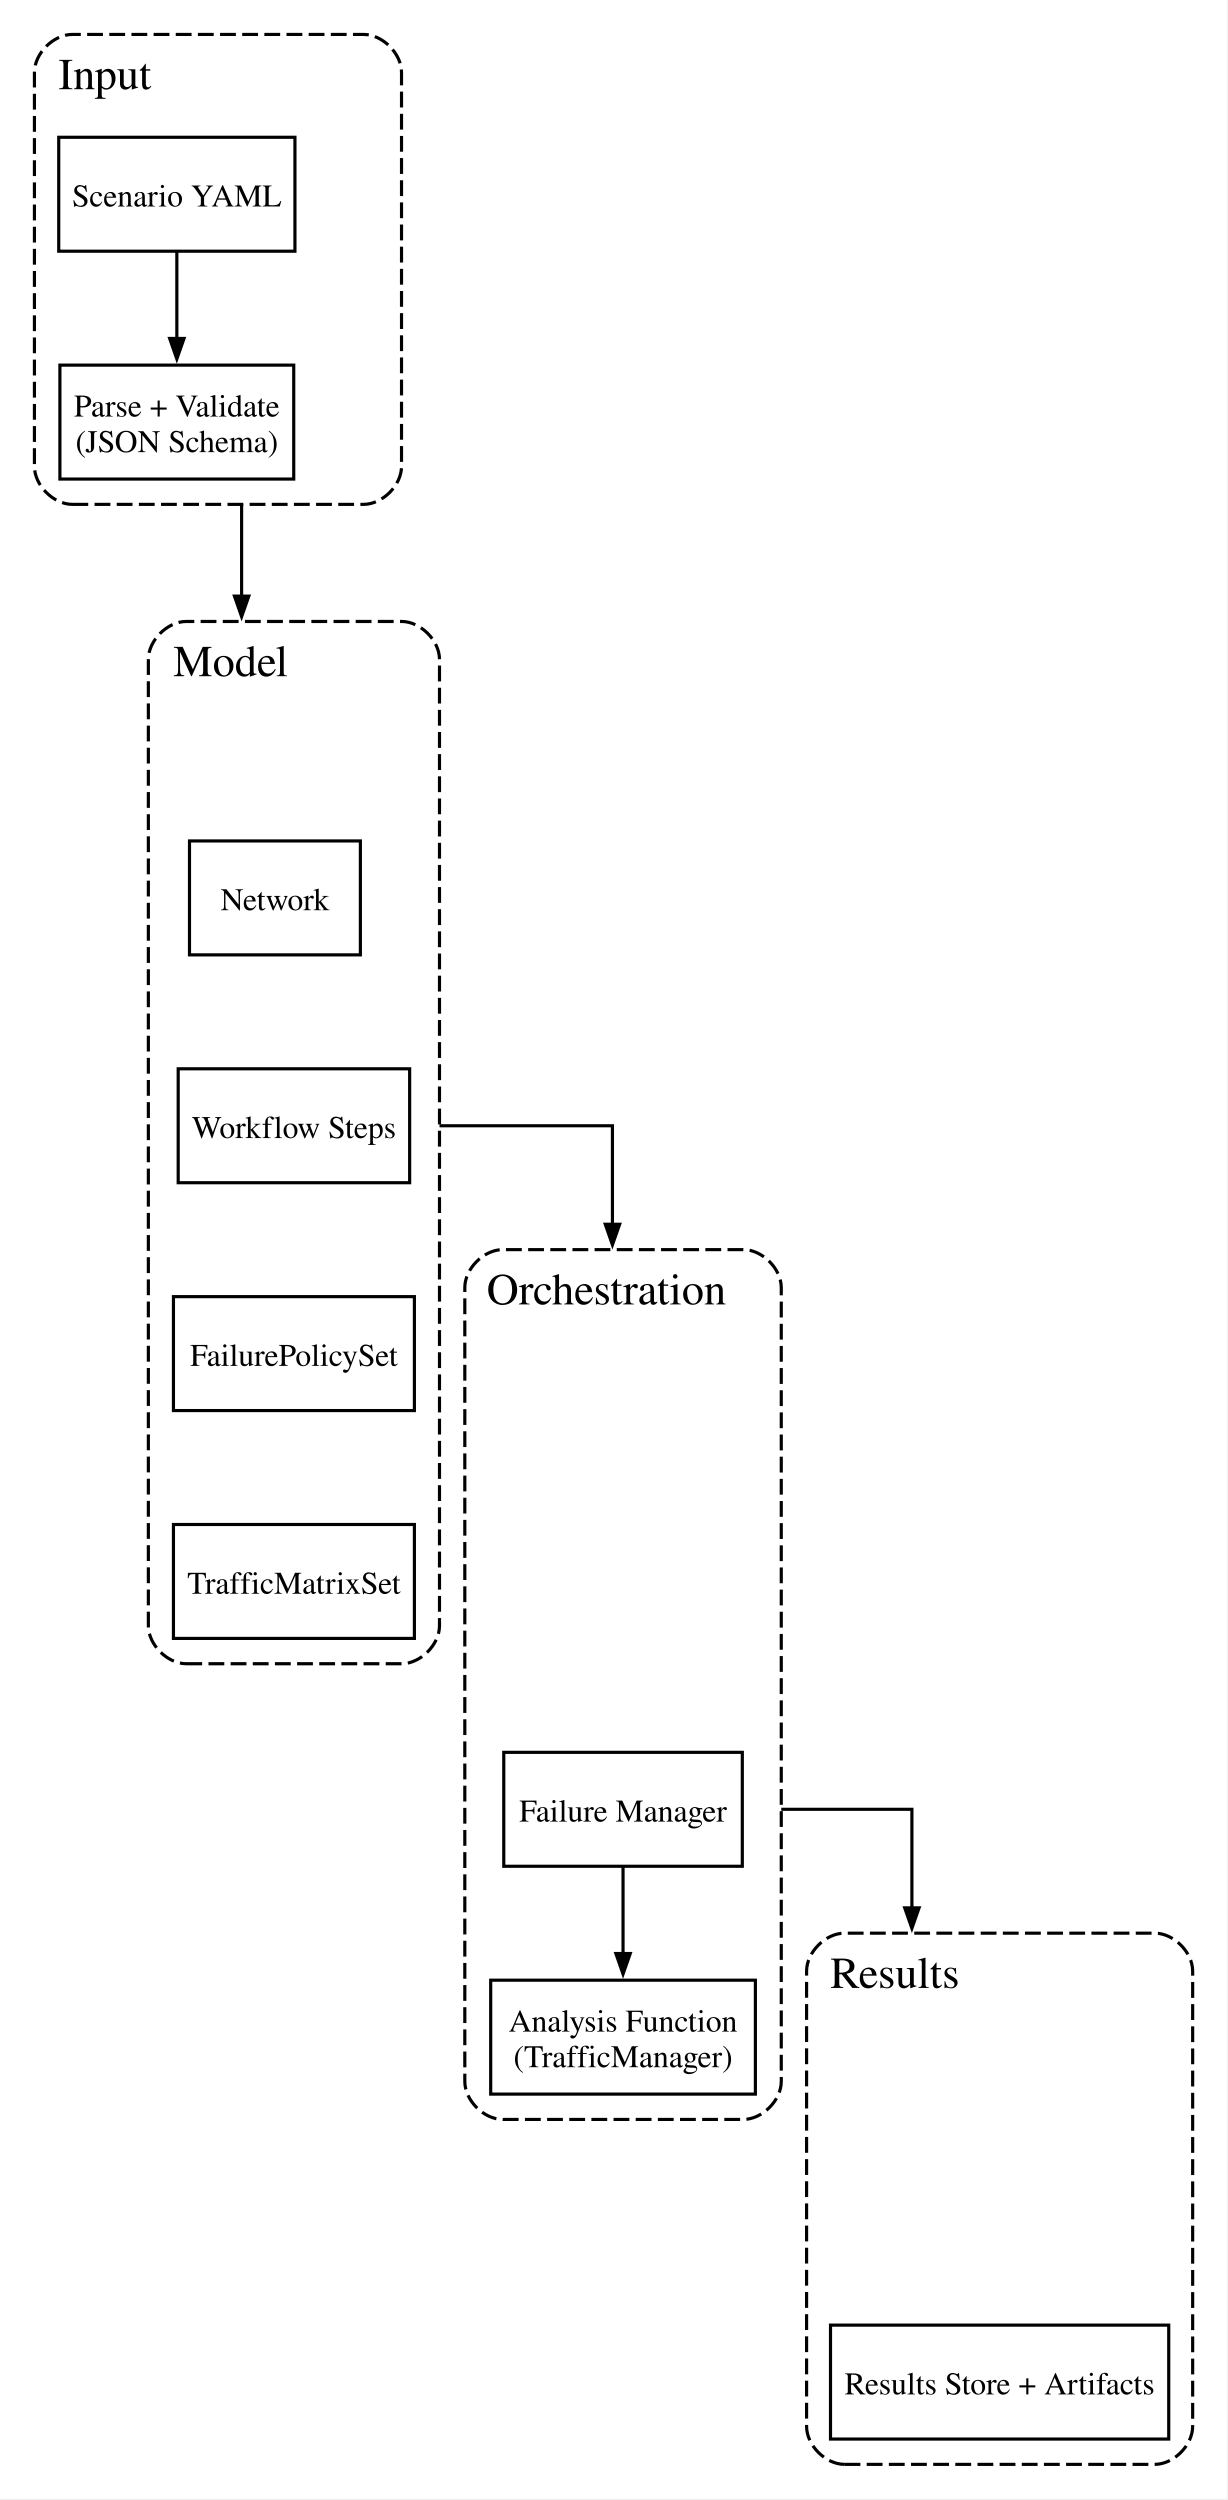
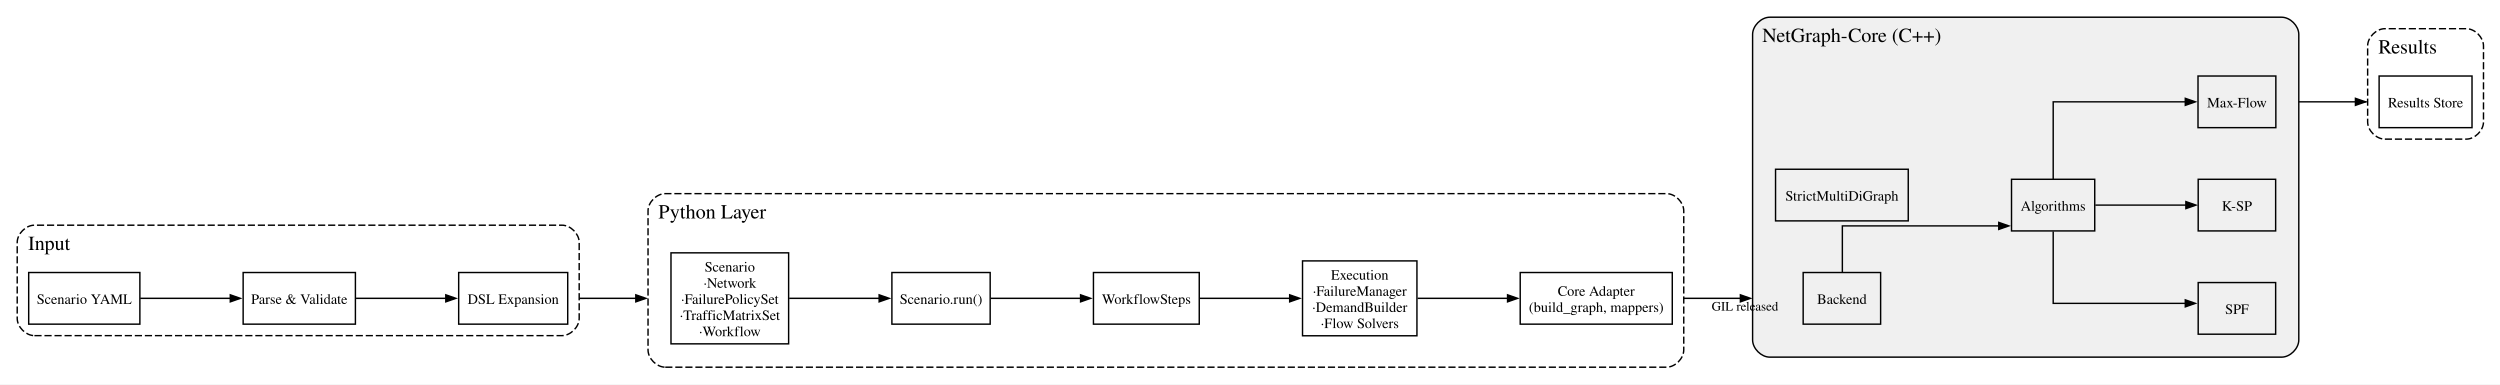
- <svg xmlns="http://www.w3.org/2000/svg" width="388pt" height="790pt" viewBox="0.00 0.00 388.00 790.00">
-   <g id="graph0" class="graph" transform="scale(1 1) rotate(0) translate(2.88 786.74)">
-     <polygon fill="white" stroke="none" points="-2.88,2.88 -2.88,-786.74 384.88,-786.74 384.88,2.88 -2.88,2.88" />
+ <svg xmlns="http://www.w3.org/2000/svg" width="1743pt" height="268pt" viewBox="0.00 0.00 1743.00 268.00">
+   <g id="graph0" class="graph" transform="scale(1 1) rotate(0) translate(4 264)">
+     <polygon fill="white" stroke="none" points="-4,4 -4,-264 1739.49,-264 1739.49,4 -4,4" />
    <g id="clust1" class="cluster">
-       <path fill="none" stroke="black" stroke-dasharray="5,2" d="M20,-627.36C20,-627.36 112,-627.36 112,-627.36 118,-627.36 124,-633.36 124,-639.36 124,-639.36 124,-763.86 124,-763.86 124,-769.86 118,-775.86 112,-775.86 112,-775.86 20,-775.86 20,-775.86 14,-775.86 8,-769.86 8,-763.86 8,-763.86 8,-639.36 8,-639.36 8,-633.36 14,-627.36 20,-627.36" />
-       <text xml:space="preserve" text-anchor="middle" x="30.25" y="-758.56" font-family="Times,serif" font-size="14.00">Input</text>
+       <path fill="none" stroke="black" stroke-dasharray="5,2" d="M20,-30C20,-30 387.81,-30 387.81,-30 393.81,-30 399.81,-36 399.81,-42 399.81,-42 399.81,-95 399.81,-95 399.81,-101 393.81,-107 387.81,-107 387.81,-107 20,-107 20,-107 14,-107 8,-101 8,-95 8,-95 8,-42 8,-42 8,-36 14,-30 20,-30" />
+       <text xml:space="preserve" text-anchor="middle" x="30.25" y="-89.7" font-family="Times,serif" font-size="14.00">Input</text>
+     </g>
+     <g id="clust2" class="cluster">
+       <path fill="none" stroke="black" stroke-dasharray="5,2" d="M459.81,-8C459.81,-8 1157.91,-8 1157.91,-8 1163.91,-8 1169.91,-14 1169.91,-20 1169.91,-20 1169.91,-117 1169.91,-117 1169.91,-123 1163.91,-129 1157.91,-129 1157.91,-129 459.81,-129 459.81,-129 453.81,-129 447.81,-123 447.81,-117 447.81,-117 447.81,-20 447.81,-20 447.81,-14 453.81,-8 459.81,-8" />
+       <text xml:space="preserve" text-anchor="middle" x="492.56" y="-111.7" font-family="Times,serif" font-size="14.00">Python Layer</text>
    </g>
    <g id="clust3" class="cluster">
-       <path fill="none" stroke="black" stroke-dasharray="5,2" d="M56,-261C56,-261 124,-261 124,-261 130,-261 136,-267 136,-273 136,-273 136,-578.36 136,-578.36 136,-584.36 130,-590.36 124,-590.36 124,-590.36 56,-590.36 56,-590.36 50,-590.36 44,-584.36 44,-578.36 44,-578.36 44,-273 44,-273 44,-267 50,-261 56,-261" />
-       <text xml:space="preserve" text-anchor="middle" x="70" y="-573.06" font-family="Times,serif" font-size="14.00">Model</text>
+ </g>
+     <g id="clust4" class="cluster">
+ </g>
+     <g id="clust5" class="cluster">
+       <path fill="#f0f0f0" stroke="black" d="M1229.91,-15C1229.91,-15 1586.72,-15 1586.72,-15 1592.72,-15 1598.72,-21 1598.72,-27 1598.72,-27 1598.72,-240 1598.72,-240 1598.72,-246 1592.72,-252 1586.72,-252 1586.72,-252 1229.91,-252 1229.91,-252 1223.91,-252 1217.91,-246 1217.91,-240 1217.91,-240 1217.91,-27 1217.91,-27 1217.91,-21 1223.91,-15 1229.91,-15" />
+       <text xml:space="preserve" text-anchor="middle" x="1287.03" y="-234.7" font-family="Times,serif" font-size="14.00">NetGraph-Core (C++)</text>
    </g>
-     <g id="clust4" class="cluster">
-       <path fill="none" stroke="black" stroke-dasharray="5,2" d="M156,-117C156,-117 232,-117 232,-117 238,-117 244,-123 244,-129 244,-129 244,-379.86 244,-379.86 244,-385.86 238,-391.86 232,-391.86 232,-391.86 156,-391.86 156,-391.86 150,-391.86 144,-385.86 144,-379.86 144,-379.86 144,-129 144,-129 144,-123 150,-117 156,-117" />
-       <text xml:space="preserve" text-anchor="middle" x="188.75" y="-374.56" font-family="Times,serif" font-size="14.00">Orchestration</text>
-     </g>
-     <g id="clust5" class="cluster">
-       <path fill="none" stroke="black" stroke-dasharray="5,2" d="M264,-8C264,-8 362,-8 362,-8 368,-8 374,-14 374,-20 374,-20 374,-163.86 374,-163.86 374,-169.86 368,-175.86 362,-175.86 362,-175.86 264,-175.86 264,-175.86 258,-175.86 252,-169.86 252,-163.86 252,-163.86 252,-20 252,-20 252,-14 258,-8 264,-8" />
-       <text xml:space="preserve" text-anchor="middle" x="279.88" y="-158.56" font-family="Times,serif" font-size="14.00">Results</text>
+     <g id="clust6" class="cluster">
+ </g>
+     <g id="clust8" class="cluster">
+ </g>
+     <g id="clust10" class="cluster">
+       <path fill="none" stroke="black" stroke-dasharray="5,2" d="M1658.72,-167C1658.72,-167 1715.49,-167 1715.49,-167 1721.49,-167 1727.49,-173 1727.49,-179 1727.49,-179 1727.49,-232 1727.49,-232 1727.49,-238 1721.49,-244 1715.49,-244 1715.49,-244 1658.72,-244 1658.72,-244 1652.72,-244 1646.72,-238 1646.72,-232 1646.72,-232 1646.72,-179 1646.72,-179 1646.72,-173 1652.72,-167 1658.72,-167" />
+       <text xml:space="preserve" text-anchor="middle" x="1674.59" y="-226.7" font-family="Times,serif" font-size="14.00">Results</text>
    </g>
    <g id="node1" class="node">
-       <polygon fill="none" stroke="black" points="90.32,-743.36 15.68,-743.36 15.68,-707.36 90.32,-707.36 90.32,-743.36" />
-       <text xml:space="preserve" text-anchor="middle" x="53" y="-721.49" font-family="Times,serif" font-size="10.00">Scenario YAML</text>
+       <polygon fill="none" stroke="black" points="93.52,-74 16,-74 16,-38 93.52,-38 93.52,-74" />
+       <text xml:space="preserve" text-anchor="middle" x="54.76" y="-52.12" font-family="Times,serif" font-size="10.00">Scenario YAML</text>
    </g>
    <g id="node2" class="node">
-       <polygon fill="none" stroke="black" points="89.94,-671.36 16.05,-671.36 16.05,-635.36 89.94,-635.36 89.94,-671.36" />
-       <text xml:space="preserve" text-anchor="middle" x="53" y="-655.11" font-family="Times,serif" font-size="10.00">Parse + Validate</text>
-       <text xml:space="preserve" text-anchor="middle" x="53" y="-643.86" font-family="Times,serif" font-size="10.00">(JSON Schema)</text>
+       <polygon fill="none" stroke="black" points="243.79,-74 165.52,-74 165.52,-38 243.79,-38 243.79,-74" />
+       <text xml:space="preserve" text-anchor="middle" x="204.65" y="-52.12" font-family="Times,serif" font-size="10.00">Parse &amp; Validate</text>
    </g>
    <g id="edge1" class="edge">
-       <path fill="none" stroke="black" d="M53,-707.19C53,-707.19 53,-679.79 53,-679.79" />
-       <polygon fill="black" stroke="black" points="55.28,-679.79 53,-673.29 50.73,-679.79 55.28,-679.79" />
+       <path fill="none" stroke="black" d="M93.75,-56C93.75,-56 156.56,-56 156.56,-56" />
+       <polygon fill="black" stroke="black" points="156.56,-58.45 163.56,-56 156.56,-53.55 156.56,-58.45" />
+     </g>
+     <g id="node3" class="node">
+       <polygon fill="none" stroke="black" points="391.81,-74 315.79,-74 315.79,-38 391.81,-38 391.81,-74" />
+       <text xml:space="preserve" text-anchor="middle" x="353.8" y="-52.12" font-family="Times,serif" font-size="10.00">DSL Expansion</text>
+     </g>
+     <g id="edge2" class="edge">
+       <path fill="none" stroke="black" d="M244.23,-56C244.23,-56 306.82,-56 306.82,-56" />
+       <polygon fill="black" stroke="black" points="306.82,-58.45 313.82,-56 306.82,-53.55 306.82,-58.45" />
    </g>
    <g id="node4" class="node">
-       <polygon fill="none" stroke="black" points="111,-521 57,-521 57,-485 111,-485 111,-521" />
-       <text xml:space="preserve" text-anchor="middle" x="84" y="-499.12" font-family="Times,serif" font-size="10.00">Network</text>
+       <polygon fill="none" stroke="black" points="545.83,-87.72 463.81,-87.72 463.81,-24.27 545.83,-24.27 545.83,-87.72" />
+       <text xml:space="preserve" text-anchor="middle" x="504.82" y="-74.62" font-family="Times,serif" font-size="10.00">Scenario</text>
+       <text xml:space="preserve" text-anchor="middle" x="504.82" y="-63.38" font-family="Times,serif" font-size="10.00">·Network</text>
+       <text xml:space="preserve" text-anchor="middle" x="504.82" y="-52.12" font-family="Times,serif" font-size="10.00">·FailurePolicySet</text>
+       <text xml:space="preserve" text-anchor="middle" x="504.82" y="-40.88" font-family="Times,serif" font-size="10.00">·TrafficMatrixSet</text>
+       <text xml:space="preserve" text-anchor="middle" x="504.82" y="-29.62" font-family="Times,serif" font-size="10.00">·Workflow</text>
+     </g>
+     <g id="edge12" class="edge">
+       <path fill="none" stroke="black" d="M399.81,-56C409.56,-56 426.83,-56 439.45,-56" />
+       <polygon fill="black" stroke="black" points="439.3,-58.45 446.3,-56 439.3,-53.55 439.3,-58.45" />
+     </g>
+     <g id="node5" class="node">
+       <polygon fill="none" stroke="black" points="686.35,-74 617.83,-74 617.83,-38 686.35,-38 686.35,-74" />
+       <text xml:space="preserve" text-anchor="middle" x="652.09" y="-52.12" font-family="Times,serif" font-size="10.00">Scenario.run()</text>
+     </g>
+     <g id="edge5" class="edge">
+       <path fill="none" stroke="black" d="M546.23,-56C546.23,-56 608.94,-56 608.94,-56" />
+       <polygon fill="black" stroke="black" points="608.94,-58.45 615.94,-56 608.94,-53.55 608.94,-58.45" />
+     </g>
+     <g id="node6" class="node">
+       <polygon fill="none" stroke="black" points="832.12,-74 758.35,-74 758.35,-38 832.12,-38 832.12,-74" />
+       <text xml:space="preserve" text-anchor="middle" x="795.23" y="-52.12" font-family="Times,serif" font-size="10.00">WorkflowSteps</text>
+     </g>
+     <g id="edge3" class="edge">
+       <path fill="none" stroke="black" d="M686.74,-56C686.74,-56 749.38,-56 749.38,-56" />
+       <polygon fill="black" stroke="black" points="749.38,-58.45 756.38,-56 749.38,-53.55 749.38,-58.45" />
+     </g>
+     <g id="node7" class="node">
+       <polygon fill="none" stroke="black" points="983.89,-82.1 904.12,-82.1 904.12,-29.9 983.89,-29.9 983.89,-82.1" />
+       <text xml:space="preserve" text-anchor="middle" x="944" y="-69" font-family="Times,serif" font-size="10.00">Execution</text>
+       <text xml:space="preserve" text-anchor="middle" x="944" y="-57.75" font-family="Times,serif" font-size="10.00">·FailureManager</text>
+       <text xml:space="preserve" text-anchor="middle" x="944" y="-46.5" font-family="Times,serif" font-size="10.00">·DemandBuilder</text>
+       <text xml:space="preserve" text-anchor="middle" x="944" y="-35.25" font-family="Times,serif" font-size="10.00">·Flow Solvers</text>
+     </g>
+     <g id="edge4" class="edge">
+       <path fill="none" stroke="black" d="M832.39,-56C832.39,-56 895.16,-56 895.16,-56" />
+       <polygon fill="black" stroke="black" points="895.16,-58.45 902.16,-56 895.16,-53.55 895.16,-58.45" />
+     </g>
+     <g id="node8" class="node">
+       <polygon fill="none" stroke="black" points="1161.91,-74 1055.89,-74 1055.89,-38 1161.91,-38 1161.91,-74" />
+       <text xml:space="preserve" text-anchor="middle" x="1108.9" y="-57.75" font-family="Times,serif" font-size="10.00">Core Adapter</text>
+       <text xml:space="preserve" text-anchor="middle" x="1108.9" y="-46.5" font-family="Times,serif" font-size="10.00">(build_graph, mappers)</text>
+     </g>
+     <g id="edge6" class="edge">
+       <path fill="none" stroke="black" d="M984.34,-56C984.34,-56 1047.07,-56 1047.07,-56" />
+       <polygon fill="black" stroke="black" points="1047.07,-58.45 1054.07,-56 1047.07,-53.55 1047.07,-58.45" />
+     </g>
+     <g id="node9" class="node">
+       <polygon fill="none" stroke="black" points="1307.17,-74 1253.17,-74 1253.17,-38 1307.17,-38 1307.17,-74" />
+       <text xml:space="preserve" text-anchor="middle" x="1280.17" y="-52.12" font-family="Times,serif" font-size="10.00">Backend</text>
+     </g>
+     <g id="edge13" class="edge">
+       <path fill="none" stroke="black" d="M1169.91,-56C1179.04,-56 1194.82,-56 1209.51,-56" />
+       <polygon fill="black" stroke="black" points="1209.4,-58.45 1216.4,-56 1209.4,-53.55 1209.4,-58.45" />
+       <text xml:space="preserve" text-anchor="middle" x="1212.58" y="-47.45" font-family="Times,serif" font-size="9.00">GIL released</text>
+     </g>
+     <g id="node11" class="node">
+       <polygon fill="none" stroke="black" points="1456.45,-139 1398.43,-139 1398.43,-103 1456.45,-103 1456.45,-139" />
+       <text xml:space="preserve" text-anchor="middle" x="1427.44" y="-117.12" font-family="Times,serif" font-size="10.00">Algorithms</text>
+     </g>
+     <g id="edge10" class="edge">
+       <path fill="none" stroke="black" d="M1280.49,-74.23C1280.49,-88.7 1280.49,-106.5 1280.49,-106.5 1280.49,-106.5 1389.54,-106.5 1389.54,-106.5" />
+       <polygon fill="black" stroke="black" points="1389.54,-108.95 1396.54,-106.5 1389.54,-104.05 1389.54,-108.95" />
+     </g>
+     <g id="node10" class="node">
+       <polygon fill="none" stroke="black" points="1326.43,-146 1233.91,-146 1233.91,-110 1326.43,-110 1326.43,-146" />
+       <text xml:space="preserve" text-anchor="middle" x="1280.17" y="-124.12" font-family="Times,serif" font-size="10.00">StrictMultiDiGraph</text>
+     </g>
+     <g id="node12" class="node">
+       <polygon fill="none" stroke="black" points="1582.58,-67 1528.58,-67 1528.58,-31 1582.58,-31 1582.58,-67" />
+       <text xml:space="preserve" text-anchor="middle" x="1555.58" y="-45.12" font-family="Times,serif" font-size="10.00">SPF</text>
+     </g>
+     <g id="edge7" class="edge">
+       <path fill="none" stroke="black" d="M1427.49,-102.64C1427.49,-82.35 1427.49,-52.5 1427.49,-52.5 1427.49,-52.5 1519.59,-52.5 1519.59,-52.5" />
+       <polygon fill="black" stroke="black" points="1519.59,-54.95 1526.59,-52.5 1519.59,-50.05 1519.59,-54.95" />
+     </g>
+     <g id="node13" class="node">
+       <polygon fill="none" stroke="black" points="1582.58,-139 1528.58,-139 1528.58,-103 1582.58,-103 1582.58,-139" />
+       <text xml:space="preserve" text-anchor="middle" x="1555.58" y="-117.12" font-family="Times,serif" font-size="10.00">K-SP</text>
+     </g>
+     <g id="edge8" class="edge">
+       <path fill="none" stroke="black" d="M1456.84,-121C1456.84,-121 1520,-121 1520,-121" />
+       <polygon fill="black" stroke="black" points="1520,-123.45 1527,-121 1520,-118.55 1520,-123.45" />
+     </g>
+     <g id="node14" class="node">
+       <polygon fill="none" stroke="black" points="1582.72,-211 1528.45,-211 1528.45,-175 1582.72,-175 1582.72,-211" />
+       <text xml:space="preserve" text-anchor="middle" x="1555.58" y="-189.12" font-family="Times,serif" font-size="10.00">Max-Flow</text>
    </g>
    <g id="edge9" class="edge">
-       <path fill="none" stroke="black" d="M73.47,-627.36C73.47,-620.62 73.47,-610 73.47,-598.2" />
-       <polygon fill="black" stroke="black" points="75.75,-598.37 73.47,-591.87 71.2,-598.37 75.75,-598.37" />
+       <path fill="none" stroke="black" d="M1427.49,-139.17C1427.49,-160.5 1427.49,-193 1427.49,-193 1427.49,-193 1519.59,-193 1519.59,-193" />
+       <polygon fill="black" stroke="black" points="1519.59,-195.45 1526.59,-193 1519.59,-190.55 1519.59,-195.45" />
    </g>
-     <g id="node7" class="node">
-       <polygon fill="none" stroke="black" points="126.57,-449 53.43,-449 53.43,-413 126.57,-413 126.57,-449" />
-       <text xml:space="preserve" text-anchor="middle" x="90" y="-427.12" font-family="Times,serif" font-size="10.00">Workflow Steps</text>
+     <g id="node15" class="node">
+       <polygon fill="none" stroke="black" points="1719.49,-211 1654.72,-211 1654.72,-175 1719.49,-175 1719.49,-211" />
+       <text xml:space="preserve" text-anchor="middle" x="1687.1" y="-189.12" font-family="Times,serif" font-size="10.00">Results Store</text>
    </g>
-     <g id="node5" class="node">
-       <polygon fill="none" stroke="black" points="128.07,-377 51.93,-377 51.93,-341 128.07,-341 128.07,-377" />
-       <text xml:space="preserve" text-anchor="middle" x="90" y="-355.12" font-family="Times,serif" font-size="10.00">FailurePolicySet</text>
-     </g>
-     <g id="node6" class="node">
-       <polygon fill="none" stroke="black" points="128.07,-305 51.93,-305 51.93,-269 128.07,-269 128.07,-305" />
-       <text xml:space="preserve" text-anchor="middle" x="90" y="-283.12" font-family="Times,serif" font-size="10.00">TrafficMatrixSet</text>
-     </g>
-     <g id="node9" class="node">
-       <polygon fill="none" stroke="black" points="231.69,-233 156.31,-233 156.31,-197 231.69,-197 231.69,-233" />
-       <text xml:space="preserve" text-anchor="middle" x="194" y="-211.12" font-family="Times,serif" font-size="10.00">Failure Manager</text>
-     </g>
-     <g id="edge10" class="edge">
-       <path fill="none" stroke="black" d="M136,-431C162.52,-431 190.65,-431 190.65,-431 190.65,-431 190.65,-418.37 190.65,-399.63" />
-       <polygon fill="black" stroke="black" points="192.93,-399.87 190.65,-393.37 188.38,-399.87 192.93,-399.87" />
-     </g>
-     <g id="node10" class="node">
-       <polygon fill="none" stroke="black" points="235.82,-161 152.18,-161 152.18,-125 235.82,-125 235.82,-161" />
-       <text xml:space="preserve" text-anchor="middle" x="194" y="-144.75" font-family="Times,serif" font-size="10.00">Analysis Function</text>
-       <text xml:space="preserve" text-anchor="middle" x="194" y="-133.5" font-family="Times,serif" font-size="10.00">(TrafficManager)</text>
-     </g>
-     <g id="edge5" class="edge">
-       <path fill="none" stroke="black" d="M194,-196.83C194,-196.83 194,-169.43 194,-169.43" />
-       <polygon fill="black" stroke="black" points="196.28,-169.43 194,-162.93 191.73,-169.43 196.28,-169.43" />
-     </g>
-     <g id="node12" class="node">
-       <polygon fill="none" stroke="black" points="366.44,-52 259.56,-52 259.56,-16 366.44,-16 366.44,-52" />
-       <text xml:space="preserve" text-anchor="middle" x="313" y="-30.12" font-family="Times,serif" font-size="10.00">Results Store + Artifacts</text>
-     </g>
-     <g id="edge11" class="edge">
-       <path fill="none" stroke="black" d="M244,-215C265.28,-215 285.28,-215 285.28,-215 285.28,-215 285.28,-201.98 285.28,-183.49" />
-       <polygon fill="black" stroke="black" points="287.55,-183.87 285.28,-177.37 283,-183.87 287.55,-183.87" />
+     <g id="edge14" class="edge">
+       <path fill="none" stroke="black" d="M1598.72,-193C1617.31,-193 1645.95,-193 1645.95,-193" />
+       <polygon fill="black" stroke="black" points="1638.21,-195.45 1645.21,-193 1638.21,-190.55 1638.21,-195.45" />
    </g>
  </g>
</svg>
